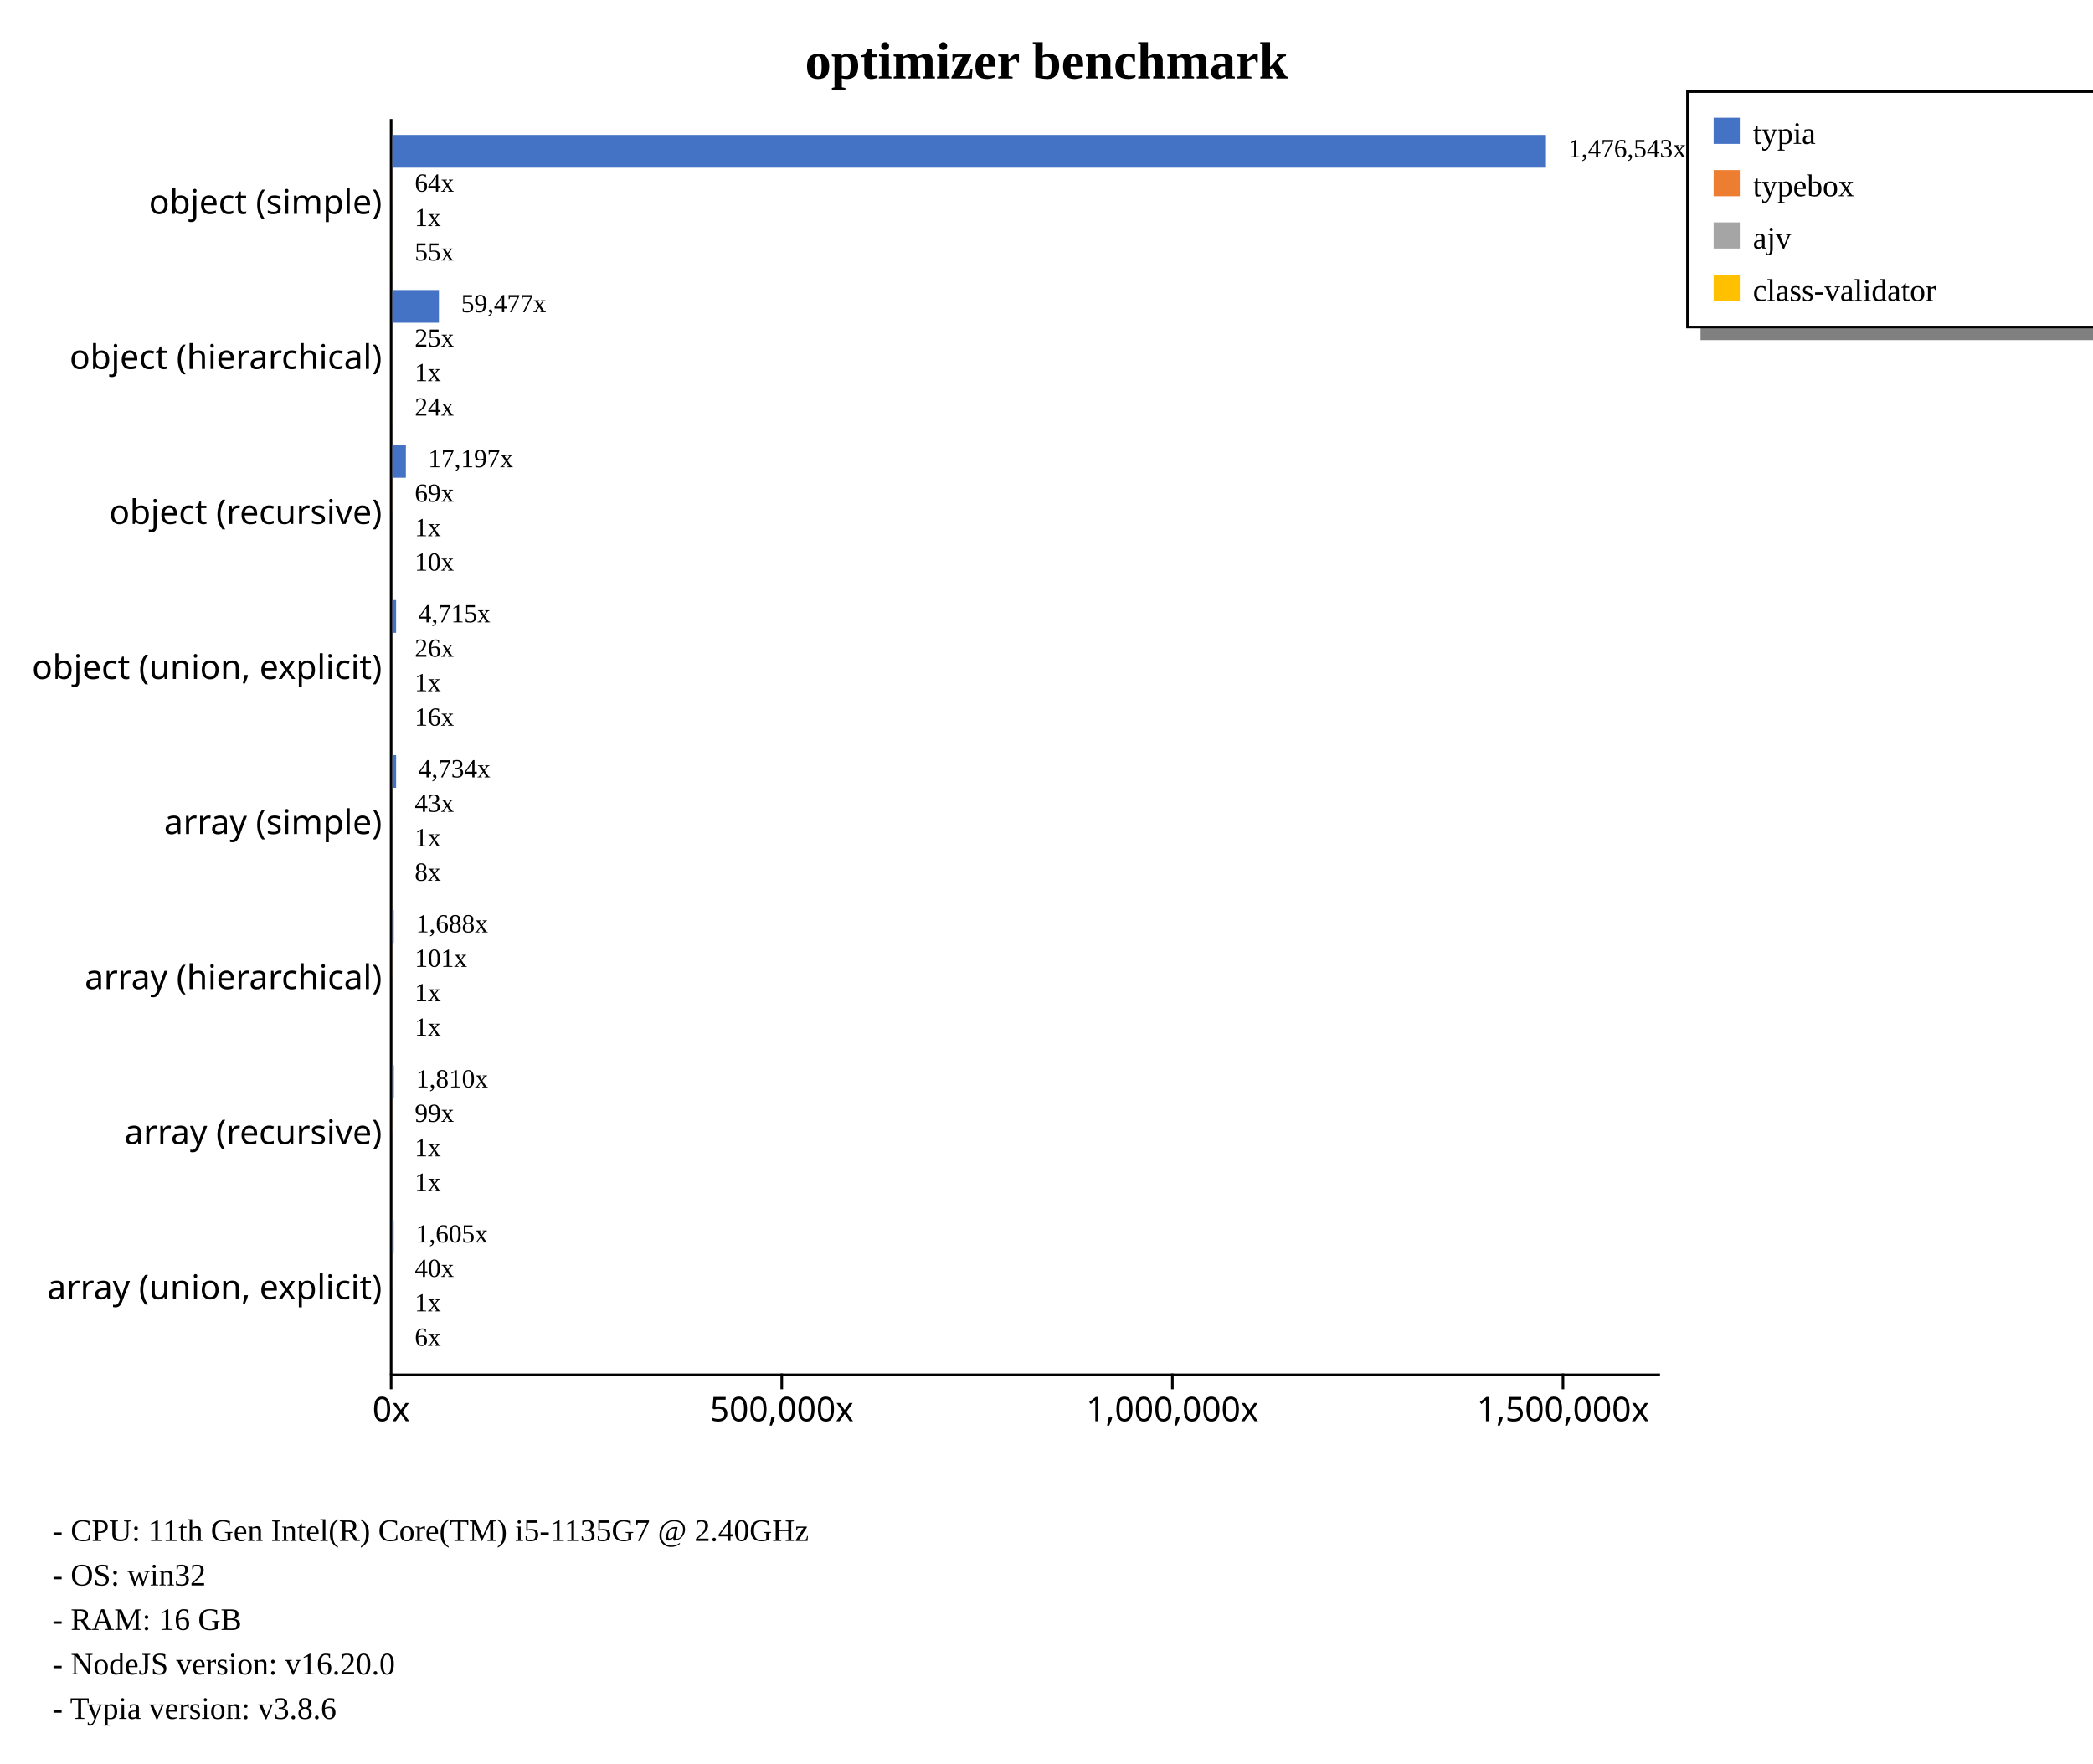
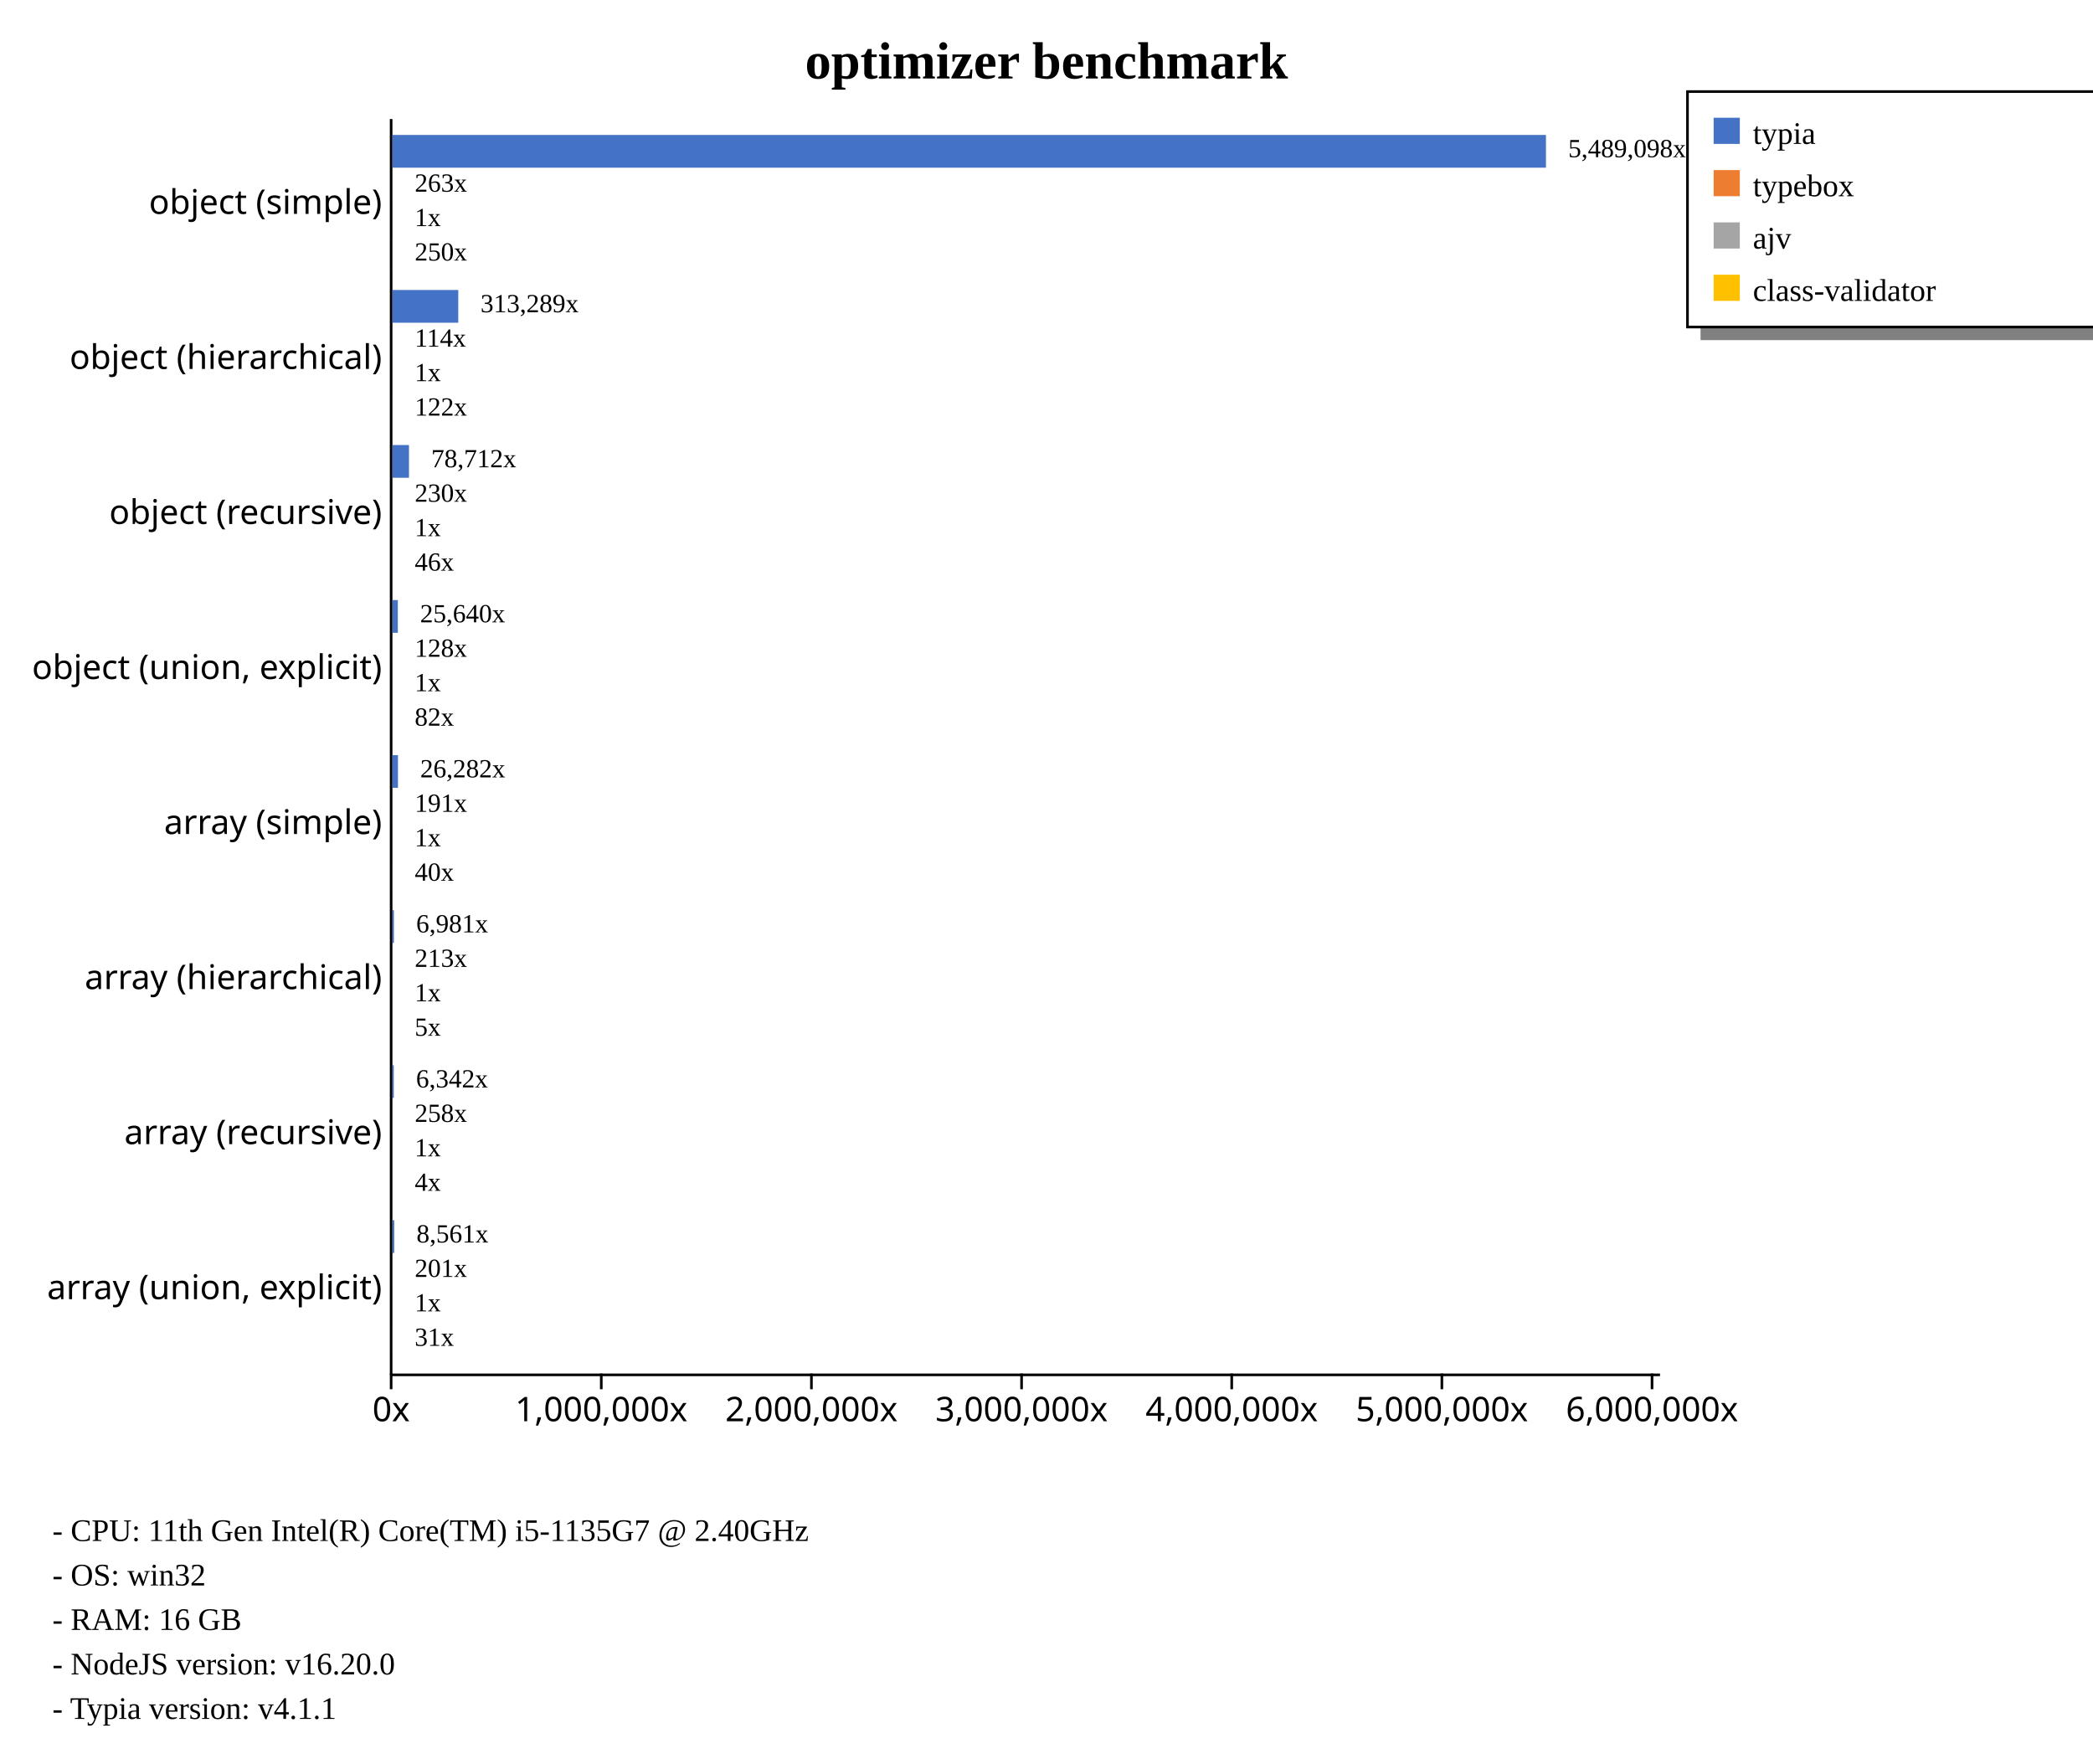
<svg xmlns="http://www.w3.org/2000/svg" width="800" height="674" style="background-color: white;">
  <g class="y axis" transform="translate(149,45)" fill="none" font-size="10" font-family="sans-serif" text-anchor="end" style="font-size: 13px;">
    <path class="domain" stroke="currentColor" d="M0.5,0.5V480.5" />
    <g class="tick" opacity="1" transform="translate(0,32.59259)" style="font-size: 13px;">
      <line stroke="currentColor" x2="0" />
      <text fill="currentColor" x="-3" dy="0.32em">object (simple)    </text>
    </g>
    <g class="tick" opacity="1" transform="translate(0,91.85185)" style="font-size: 13px;">
      <line stroke="currentColor" x2="0" />
      <text fill="currentColor" x="-3" dy="0.32em">object (hierarchical)    </text>
    </g>
    <g class="tick" opacity="1" transform="translate(0,151.1111)" style="font-size: 13px;">
      <line stroke="currentColor" x2="0" />
      <text fill="currentColor" x="-3" dy="0.32em">object (recursive)    </text>
    </g>
    <g class="tick" opacity="1" transform="translate(0,210.3704)" style="font-size: 13px;">
      <line stroke="currentColor" x2="0" />
      <text fill="currentColor" x="-3" dy="0.32em">object (union, explicit)    </text>
    </g>
    <g class="tick" opacity="1" transform="translate(0,269.6296)" style="font-size: 13px;">
      <line stroke="currentColor" x2="0" />
      <text fill="currentColor" x="-3" dy="0.32em">array (simple)    </text>
    </g>
    <g class="tick" opacity="1" transform="translate(0,328.8889)" style="font-size: 13px;">
      <line stroke="currentColor" x2="0" />
      <text fill="currentColor" x="-3" dy="0.32em">array (hierarchical)    </text>
    </g>
    <g class="tick" opacity="1" transform="translate(0,388.1481)" style="font-size: 13px;">
      <line stroke="currentColor" x2="0" />
      <text fill="currentColor" x="-3" dy="0.32em">array (recursive)    </text>
    </g>
    <g class="tick" opacity="1" transform="translate(0,447.4074)" style="font-size: 13px;">
      <line stroke="currentColor" x2="0" />
      <text fill="currentColor" x="-3" dy="0.32em">array (union, explicit)    </text>
    </g>
  </g>
  <g class="x axis" transform="translate(149,525)" fill="none" font-size="10" font-family="sans-serif" text-anchor="middle" style="font-size: 13px;">
    <path class="domain" stroke="currentColor" d="M0.5,0.5H485.5" />
    <g class="tick" opacity="1" transform="translate(0.5,0)" style="font-size: 13px;">
      <line stroke="currentColor" y2="6" />
      <text fill="currentColor" y="9" dy="0.71em">0x</text>
    </g>
-     <g class="tick" opacity="1" transform="translate(149.8045,0)" style="font-size: 13px;">
-       <line stroke="currentColor" y2="6" />
-       <text fill="currentColor" y="9" dy="0.71em">500,000x</text>
-     </g>
-     <g class="tick" opacity="1" transform="translate(299.109,0)" style="font-size: 13px;">
+     <g class="tick" opacity="1" transform="translate(80.82451,0)" style="font-size: 13px;">
      <line stroke="currentColor" y2="6" />
      <text fill="currentColor" y="9" dy="0.71em">1,000,000x</text>
    </g>
-     <g class="tick" opacity="1" transform="translate(448.4134,0)" style="font-size: 13px;">
+     <g class="tick" opacity="1" transform="translate(161.149,0)" style="font-size: 13px;">
      <line stroke="currentColor" y2="6" />
-       <text fill="currentColor" y="9" dy="0.71em">1,500,000x</text>
+       <text fill="currentColor" y="9" dy="0.71em">2,000,000x</text>
+     </g>
+     <g class="tick" opacity="1" transform="translate(241.4735,0)" style="font-size: 13px;">
+       <line stroke="currentColor" y2="6" />
+       <text fill="currentColor" y="9" dy="0.71em">3,000,000x</text>
+     </g>
+     <g class="tick" opacity="1" transform="translate(321.798,0)" style="font-size: 13px;">
+       <line stroke="currentColor" y2="6" />
+       <text fill="currentColor" y="9" dy="0.71em">4,000,000x</text>
+     </g>
+     <g class="tick" opacity="1" transform="translate(402.1225,0)" style="font-size: 13px;">
+       <line stroke="currentColor" y2="6" />
+       <text fill="currentColor" y="9" dy="0.71em">5,000,000x</text>
+     </g>
+     <g class="tick" opacity="1" transform="translate(482.447,0)" style="font-size: 13px;">
+       <line stroke="currentColor" y2="6" />
+       <text fill="currentColor" y="9" dy="0.71em">6,000,000x</text>
    </g>
  </g>
  <text transform="translate(400, 30)" style="text-anchor: middle; font-size: 20px; font-weight: bold;">optimizer benchmark</text>
  <rect x="650" y="125" width="230" height="5" fill="gray" />
  <rect x="645" y="35" width="230" height="90" fill="none" stroke="black" />
  <rect x="655" y="45" width="10" height="10" style="fill: #4472c4;" />
  <text x="670" y="55" style="font-size: 12px;">typia</text>
  <rect x="655" y="65" width="10" height="10" style="fill: #ed7d31;" />
  <text x="670" y="75" style="font-size: 12px;">typebox</text>
  <rect x="655" y="85" width="10" height="10" style="fill: #a5a5a5;" />
  <text x="670" y="95" style="font-size: 12px;">ajv</text>
  <rect x="655" y="105" width="10" height="10" style="fill: #ffc000;" />
  <text x="670" y="115" style="font-size: 12px;">class-validator</text>
  <text x="20" y="589" style="font-size: 12px;">  - CPU: 11th Gen Intel(R) Core(TM) i5-1135G7 @ 2.40GHz</text>
  <text x="20" y="606" style="font-size: 12px;">  - OS: win32</text>
  <text x="20" y="623" style="font-size: 12px;">  - RAM: 16 GB</text>
  <text x="20" y="640" style="font-size: 12px;">  - NodeJS version: v16.20.0</text>
-   <text x="20" y="657" style="font-size: 12px;">  - Typia version: v3.8.6</text>
+   <text x="20" y="657" style="font-size: 12px;">  - Typia version: v4.1.1</text>
  <g style="font-size: 13px;">
    <g style="font-size: 13px;">
      <rect x="150" y="51.584" width="440.909" height="12.51" fill="#4472c4" />
-       <rect x="150" y="64.753" width="0.019" height="12.51" fill="#ed7d31" />
+       <rect x="150" y="64.753" width="0.021" height="12.51" fill="#ed7d31" />
      <rect x="150" y="77.922" width="0" height="12.51" fill="#a5a5a5" />
-       <rect x="150" y="91.091" width="0.016" height="12.51" fill="#ffc000" />
-       <text class="label" x="599.409" y="60.084" font-size="10px">1,476,543x</text>
-       <text class="label" x="158.519" y="73.253" font-size="10px">64x</text>
+       <rect x="150" y="91.091" width="0.02" height="12.51" fill="#ffc000" />
+       <text class="label" x="599.409" y="60.084" font-size="10px">5,489,098x</text>
+       <text class="label" x="158.521" y="73.253" font-size="10px">263x</text>
      <text class="label" x="158.5" y="86.422" font-size="10px">1x</text>
-       <text class="label" x="158.516" y="99.591" font-size="10px">55x</text>
+       <text class="label" x="158.52" y="99.591" font-size="10px">250x</text>
      <text class="label" x="595.909" y="61.584" font-size="8px" />
-       <text class="label" x="155.019" y="74.753" font-size="8px" />
+       <text class="label" x="155.021" y="74.753" font-size="8px" />
      <text class="label" x="155" y="87.922" font-size="8px" />
-       <text class="label" x="155.016" y="101.091" font-size="8px" />
+       <text class="label" x="155.02" y="101.091" font-size="8px" />
    </g>
    <g style="font-size: 13px;">
-       <rect x="150" y="110.844" width="17.761" height="12.51" fill="#4472c4" />
-       <rect x="150" y="124.012" width="0.008" height="12.51" fill="#ed7d31" />
+       <rect x="150" y="110.844" width="25.165" height="12.51" fill="#4472c4" />
+       <rect x="150" y="124.012" width="0.009" height="12.51" fill="#ed7d31" />
      <rect x="150" y="137.181" width="0" height="12.51" fill="#a5a5a5" />
-       <rect x="150" y="150.35" width="0.007" height="12.51" fill="#ffc000" />
-       <text class="label" x="176.261" y="119.344" font-size="10px">59,477x</text>
-       <text class="label" x="158.508" y="132.512" font-size="10px">25x</text>
+       <rect x="150" y="150.35" width="0.01" height="12.51" fill="#ffc000" />
+       <text class="label" x="183.665" y="119.344" font-size="10px">313,289x</text>
+       <text class="label" x="158.509" y="132.512" font-size="10px">114x</text>
      <text class="label" x="158.5" y="145.681" font-size="10px">1x</text>
-       <text class="label" x="158.507" y="158.85" font-size="10px">24x</text>
-       <text class="label" x="172.761" y="120.844" font-size="8px" />
-       <text class="label" x="155.008" y="134.012" font-size="8px" />
+       <text class="label" x="158.51" y="158.85" font-size="10px">122x</text>
+       <text class="label" x="180.165" y="120.844" font-size="8px" />
+       <text class="label" x="155.009" y="134.012" font-size="8px" />
      <text class="label" x="155" y="147.181" font-size="8px" />
-       <text class="label" x="155.007" y="160.35" font-size="8px" />
+       <text class="label" x="155.01" y="160.35" font-size="8px" />
    </g>
    <g style="font-size: 13px;">
-       <rect x="150" y="170.103" width="5.135" height="12.51" fill="#4472c4" />
-       <rect x="150" y="183.272" width="0.021" height="12.51" fill="#ed7d31" />
+       <rect x="150" y="170.103" width="6.322" height="12.51" fill="#4472c4" />
+       <rect x="150" y="183.272" width="0.018" height="12.51" fill="#ed7d31" />
      <rect x="150" y="196.44" width="0" height="12.51" fill="#a5a5a5" />
-       <rect x="150" y="209.609" width="0.003" height="12.51" fill="#ffc000" />
-       <text class="label" x="163.635" y="178.603" font-size="10px">17,197x</text>
-       <text class="label" x="158.521" y="191.772" font-size="10px">69x</text>
+       <rect x="150" y="209.609" width="0.004" height="12.51" fill="#ffc000" />
+       <text class="label" x="164.822" y="178.603" font-size="10px">78,712x</text>
+       <text class="label" x="158.518" y="191.772" font-size="10px">230x</text>
      <text class="label" x="158.5" y="204.94" font-size="10px">1x</text>
-       <text class="label" x="158.503" y="218.109" font-size="10px">10x</text>
-       <text class="label" x="160.135" y="180.103" font-size="8px" />
-       <text class="label" x="155.021" y="193.272" font-size="8px" />
+       <text class="label" x="158.504" y="218.109" font-size="10px">46x</text>
+       <text class="label" x="161.322" y="180.103" font-size="8px" />
+       <text class="label" x="155.018" y="193.272" font-size="8px" />
      <text class="label" x="155" y="206.44" font-size="8px" />
-       <text class="label" x="155.003" y="219.609" font-size="8px" />
+       <text class="label" x="155.004" y="219.609" font-size="8px" />
    </g>
    <g style="font-size: 13px;">
-       <rect x="150" y="229.362" width="1.408" height="12.51" fill="#4472c4" />
-       <rect x="150" y="242.531" width="0.008" height="12.51" fill="#ed7d31" />
+       <rect x="150" y="229.362" width="2.06" height="12.51" fill="#4472c4" />
+       <rect x="150" y="242.531" width="0.01" height="12.51" fill="#ed7d31" />
      <rect x="150" y="255.7" width="0" height="12.51" fill="#a5a5a5" />
-       <rect x="150" y="268.868" width="0.005" height="12.51" fill="#ffc000" />
-       <text class="label" x="159.908" y="237.862" font-size="10px">4,715x</text>
-       <text class="label" x="158.508" y="251.031" font-size="10px">26x</text>
+       <rect x="150" y="268.868" width="0.007" height="12.51" fill="#ffc000" />
+       <text class="label" x="160.56" y="237.862" font-size="10px">25,640x</text>
+       <text class="label" x="158.51" y="251.031" font-size="10px">128x</text>
      <text class="label" x="158.5" y="264.2" font-size="10px">1x</text>
-       <text class="label" x="158.505" y="277.368" font-size="10px">16x</text>
-       <text class="label" x="156.408" y="239.362" font-size="8px" />
-       <text class="label" x="155.008" y="252.531" font-size="8px" />
+       <text class="label" x="158.507" y="277.368" font-size="10px">82x</text>
+       <text class="label" x="157.06" y="239.362" font-size="8px" />
+       <text class="label" x="155.01" y="252.531" font-size="8px" />
      <text class="label" x="155" y="265.7" font-size="8px" />
-       <text class="label" x="155.005" y="278.868" font-size="8px" />
+       <text class="label" x="155.007" y="278.868" font-size="8px" />
    </g>
    <g style="font-size: 13px;">
-       <rect x="150" y="288.621" width="1.413" height="12.51" fill="#4472c4" />
-       <rect x="150" y="301.79" width="0.013" height="12.51" fill="#ed7d31" />
+       <rect x="150" y="288.621" width="2.111" height="12.51" fill="#4472c4" />
+       <rect x="150" y="301.79" width="0.015" height="12.51" fill="#ed7d31" />
      <rect x="150" y="314.959" width="0" height="12.51" fill="#a5a5a5" />
-       <rect x="150" y="328.128" width="0.002" height="12.51" fill="#ffc000" />
-       <text class="label" x="159.913" y="297.121" font-size="10px">4,734x</text>
-       <text class="label" x="158.513" y="310.29" font-size="10px">43x</text>
+       <rect x="150" y="328.128" width="0.003" height="12.51" fill="#ffc000" />
+       <text class="label" x="160.611" y="297.121" font-size="10px">26,282x</text>
+       <text class="label" x="158.515" y="310.29" font-size="10px">191x</text>
      <text class="label" x="158.5" y="323.459" font-size="10px">1x</text>
-       <text class="label" x="158.502" y="336.628" font-size="10px">8x</text>
-       <text class="label" x="156.413" y="298.621" font-size="8px" />
-       <text class="label" x="155.013" y="311.79" font-size="8px" />
+       <text class="label" x="158.503" y="336.628" font-size="10px">40x</text>
+       <text class="label" x="157.111" y="298.621" font-size="8px" />
+       <text class="label" x="155.015" y="311.79" font-size="8px" />
      <text class="label" x="155" y="324.959" font-size="8px" />
-       <text class="label" x="155.002" y="338.128" font-size="8px" />
+       <text class="label" x="155.003" y="338.128" font-size="8px" />
    </g>
    <g style="font-size: 13px;">
-       <rect x="150" y="347.881" width="0.504" height="12.51" fill="#4472c4" />
-       <rect x="150" y="361.049" width="0.03" height="12.51" fill="#ed7d31" />
+       <rect x="150" y="347.881" width="0.561" height="12.51" fill="#4472c4" />
+       <rect x="150" y="361.049" width="0.017" height="12.51" fill="#ed7d31" />
      <rect x="150" y="374.218" width="0" height="12.51" fill="#a5a5a5" />
      <rect x="150" y="387.387" width="0" height="12.51" fill="#ffc000" />
-       <text class="label" x="159.004" y="356.381" font-size="10px">1,688x</text>
-       <text class="label" x="158.53" y="369.549" font-size="10px">101x</text>
+       <text class="label" x="159.061" y="356.381" font-size="10px">6,981x</text>
+       <text class="label" x="158.517" y="369.549" font-size="10px">213x</text>
      <text class="label" x="158.5" y="382.718" font-size="10px">1x</text>
-       <text class="label" x="158.5" y="395.887" font-size="10px">1x</text>
-       <text class="label" x="155.504" y="357.881" font-size="8px" />
-       <text class="label" x="155.03" y="371.049" font-size="8px" />
+       <text class="label" x="158.5" y="395.887" font-size="10px">5x</text>
+       <text class="label" x="155.561" y="357.881" font-size="8px" />
+       <text class="label" x="155.017" y="371.049" font-size="8px" />
      <text class="label" x="155" y="384.218" font-size="8px" />
      <text class="label" x="155" y="397.387" font-size="8px" />
    </g>
    <g style="font-size: 13px;">
-       <rect x="150" y="407.14" width="0.54" height="12.51" fill="#4472c4" />
-       <rect x="150" y="420.309" width="0.029" height="12.51" fill="#ed7d31" />
+       <rect x="150" y="407.14" width="0.509" height="12.51" fill="#4472c4" />
+       <rect x="150" y="420.309" width="0.021" height="12.51" fill="#ed7d31" />
      <rect x="150" y="433.477" width="0" height="12.51" fill="#a5a5a5" />
      <rect x="150" y="446.646" width="0" height="12.51" fill="#ffc000" />
-       <text class="label" x="159.04" y="415.64" font-size="10px">1,810x</text>
-       <text class="label" x="158.529" y="428.809" font-size="10px">99x</text>
+       <text class="label" x="159.009" y="415.64" font-size="10px">6,342x</text>
+       <text class="label" x="158.521" y="428.809" font-size="10px">258x</text>
      <text class="label" x="158.5" y="441.977" font-size="10px">1x</text>
-       <text class="label" x="158.5" y="455.146" font-size="10px">1x</text>
-       <text class="label" x="155.54" y="417.14" font-size="8px" />
-       <text class="label" x="155.029" y="430.309" font-size="8px" />
+       <text class="label" x="158.5" y="455.146" font-size="10px">4x</text>
+       <text class="label" x="155.509" y="417.14" font-size="8px" />
+       <text class="label" x="155.021" y="430.309" font-size="8px" />
      <text class="label" x="155" y="443.477" font-size="8px" />
      <text class="label" x="155" y="456.646" font-size="8px" />
    </g>
    <g style="font-size: 13px;">
-       <rect x="150" y="466.399" width="0.479" height="12.51" fill="#4472c4" />
-       <rect x="150" y="479.568" width="0.012" height="12.51" fill="#ed7d31" />
+       <rect x="150" y="466.399" width="0.688" height="12.51" fill="#4472c4" />
+       <rect x="150" y="479.568" width="0.016" height="12.51" fill="#ed7d31" />
      <rect x="150" y="492.737" width="0" height="12.51" fill="#a5a5a5" />
-       <rect x="150" y="505.905" width="0.002" height="12.51" fill="#ffc000" />
-       <text class="label" x="158.979" y="474.899" font-size="10px">1,605x</text>
-       <text class="label" x="158.512" y="488.068" font-size="10px">40x</text>
+       <rect x="150" y="505.905" width="0.003" height="12.51" fill="#ffc000" />
+       <text class="label" x="159.188" y="474.899" font-size="10px">8,561x</text>
+       <text class="label" x="158.516" y="488.068" font-size="10px">201x</text>
      <text class="label" x="158.5" y="501.237" font-size="10px">1x</text>
-       <text class="label" x="158.502" y="514.405" font-size="10px">6x</text>
-       <text class="label" x="155.479" y="476.399" font-size="8px" />
-       <text class="label" x="155.012" y="489.568" font-size="8px" />
+       <text class="label" x="158.503" y="514.405" font-size="10px">31x</text>
+       <text class="label" x="155.688" y="476.399" font-size="8px" />
+       <text class="label" x="155.016" y="489.568" font-size="8px" />
      <text class="label" x="155" y="502.737" font-size="8px" />
-       <text class="label" x="155.002" y="515.905" font-size="8px" />
+       <text class="label" x="155.003" y="515.905" font-size="8px" />
    </g>
  </g>
</svg>
